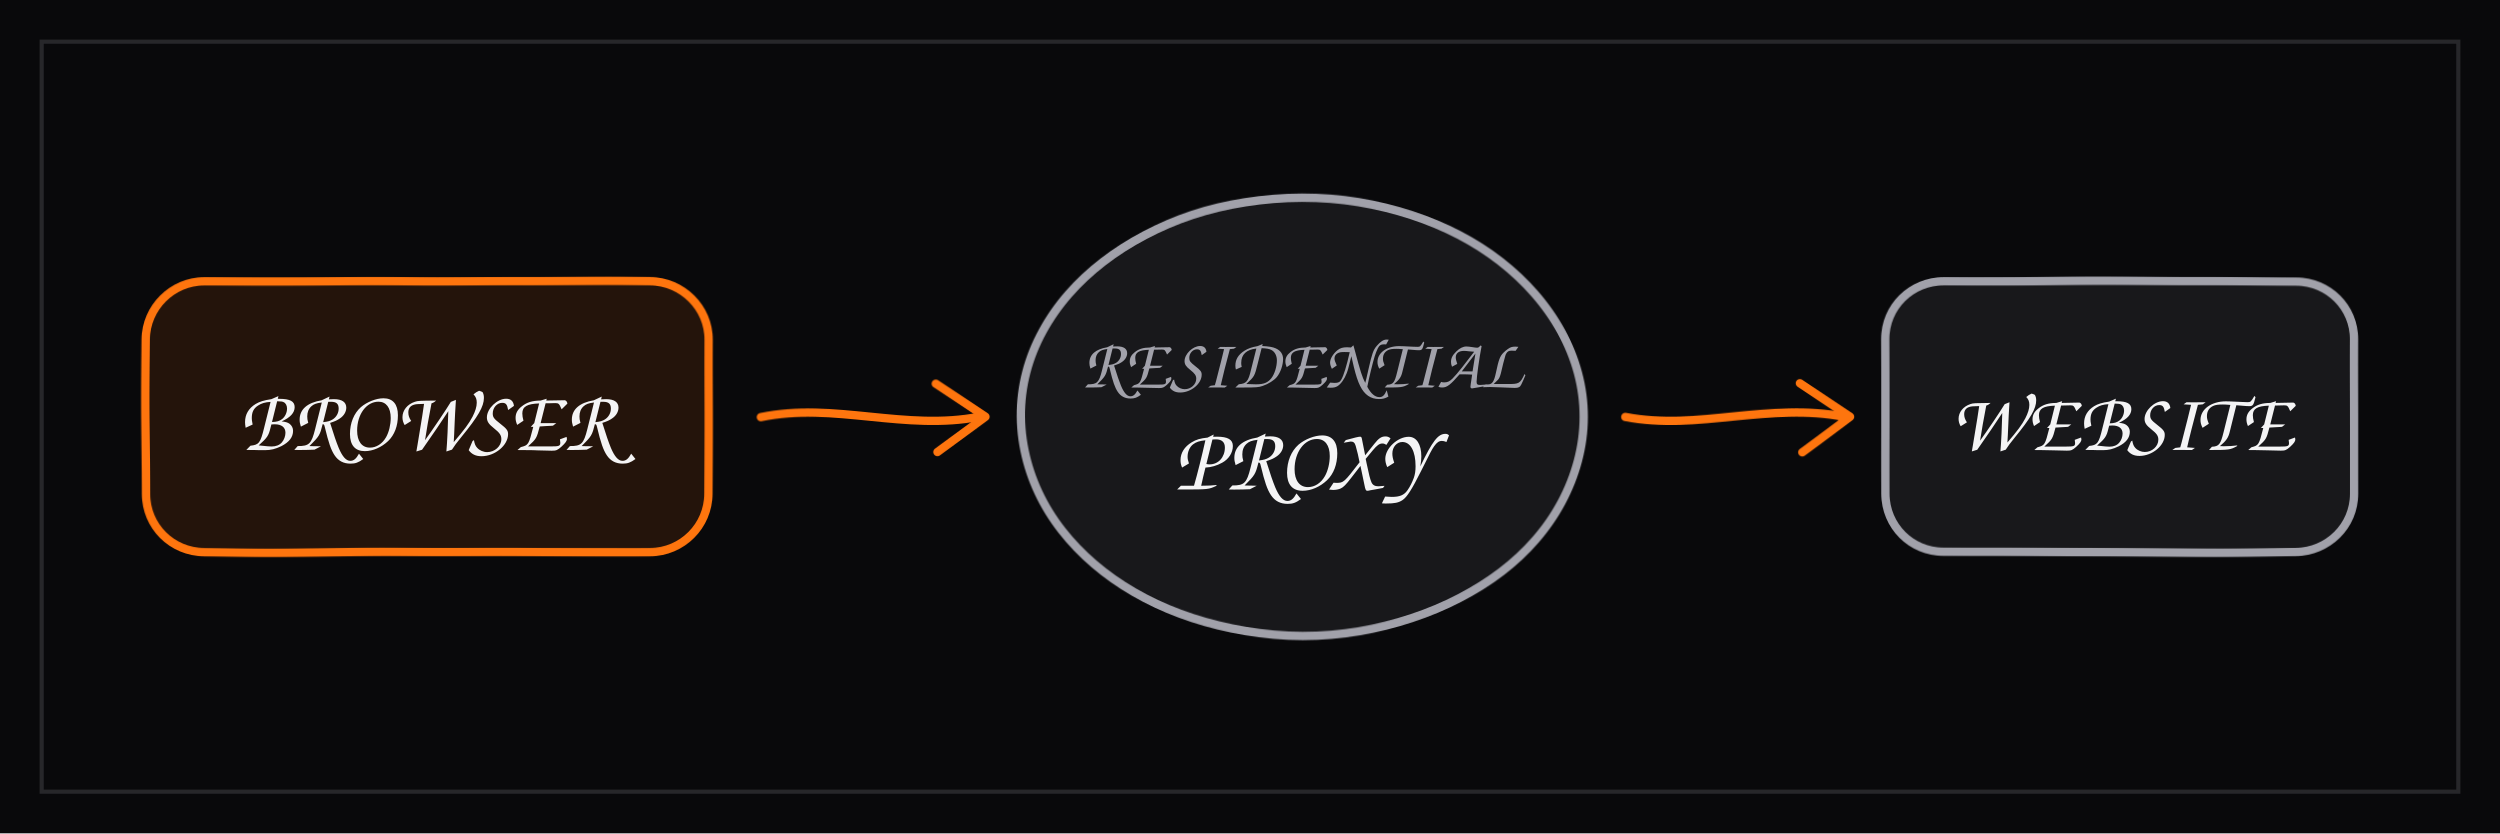
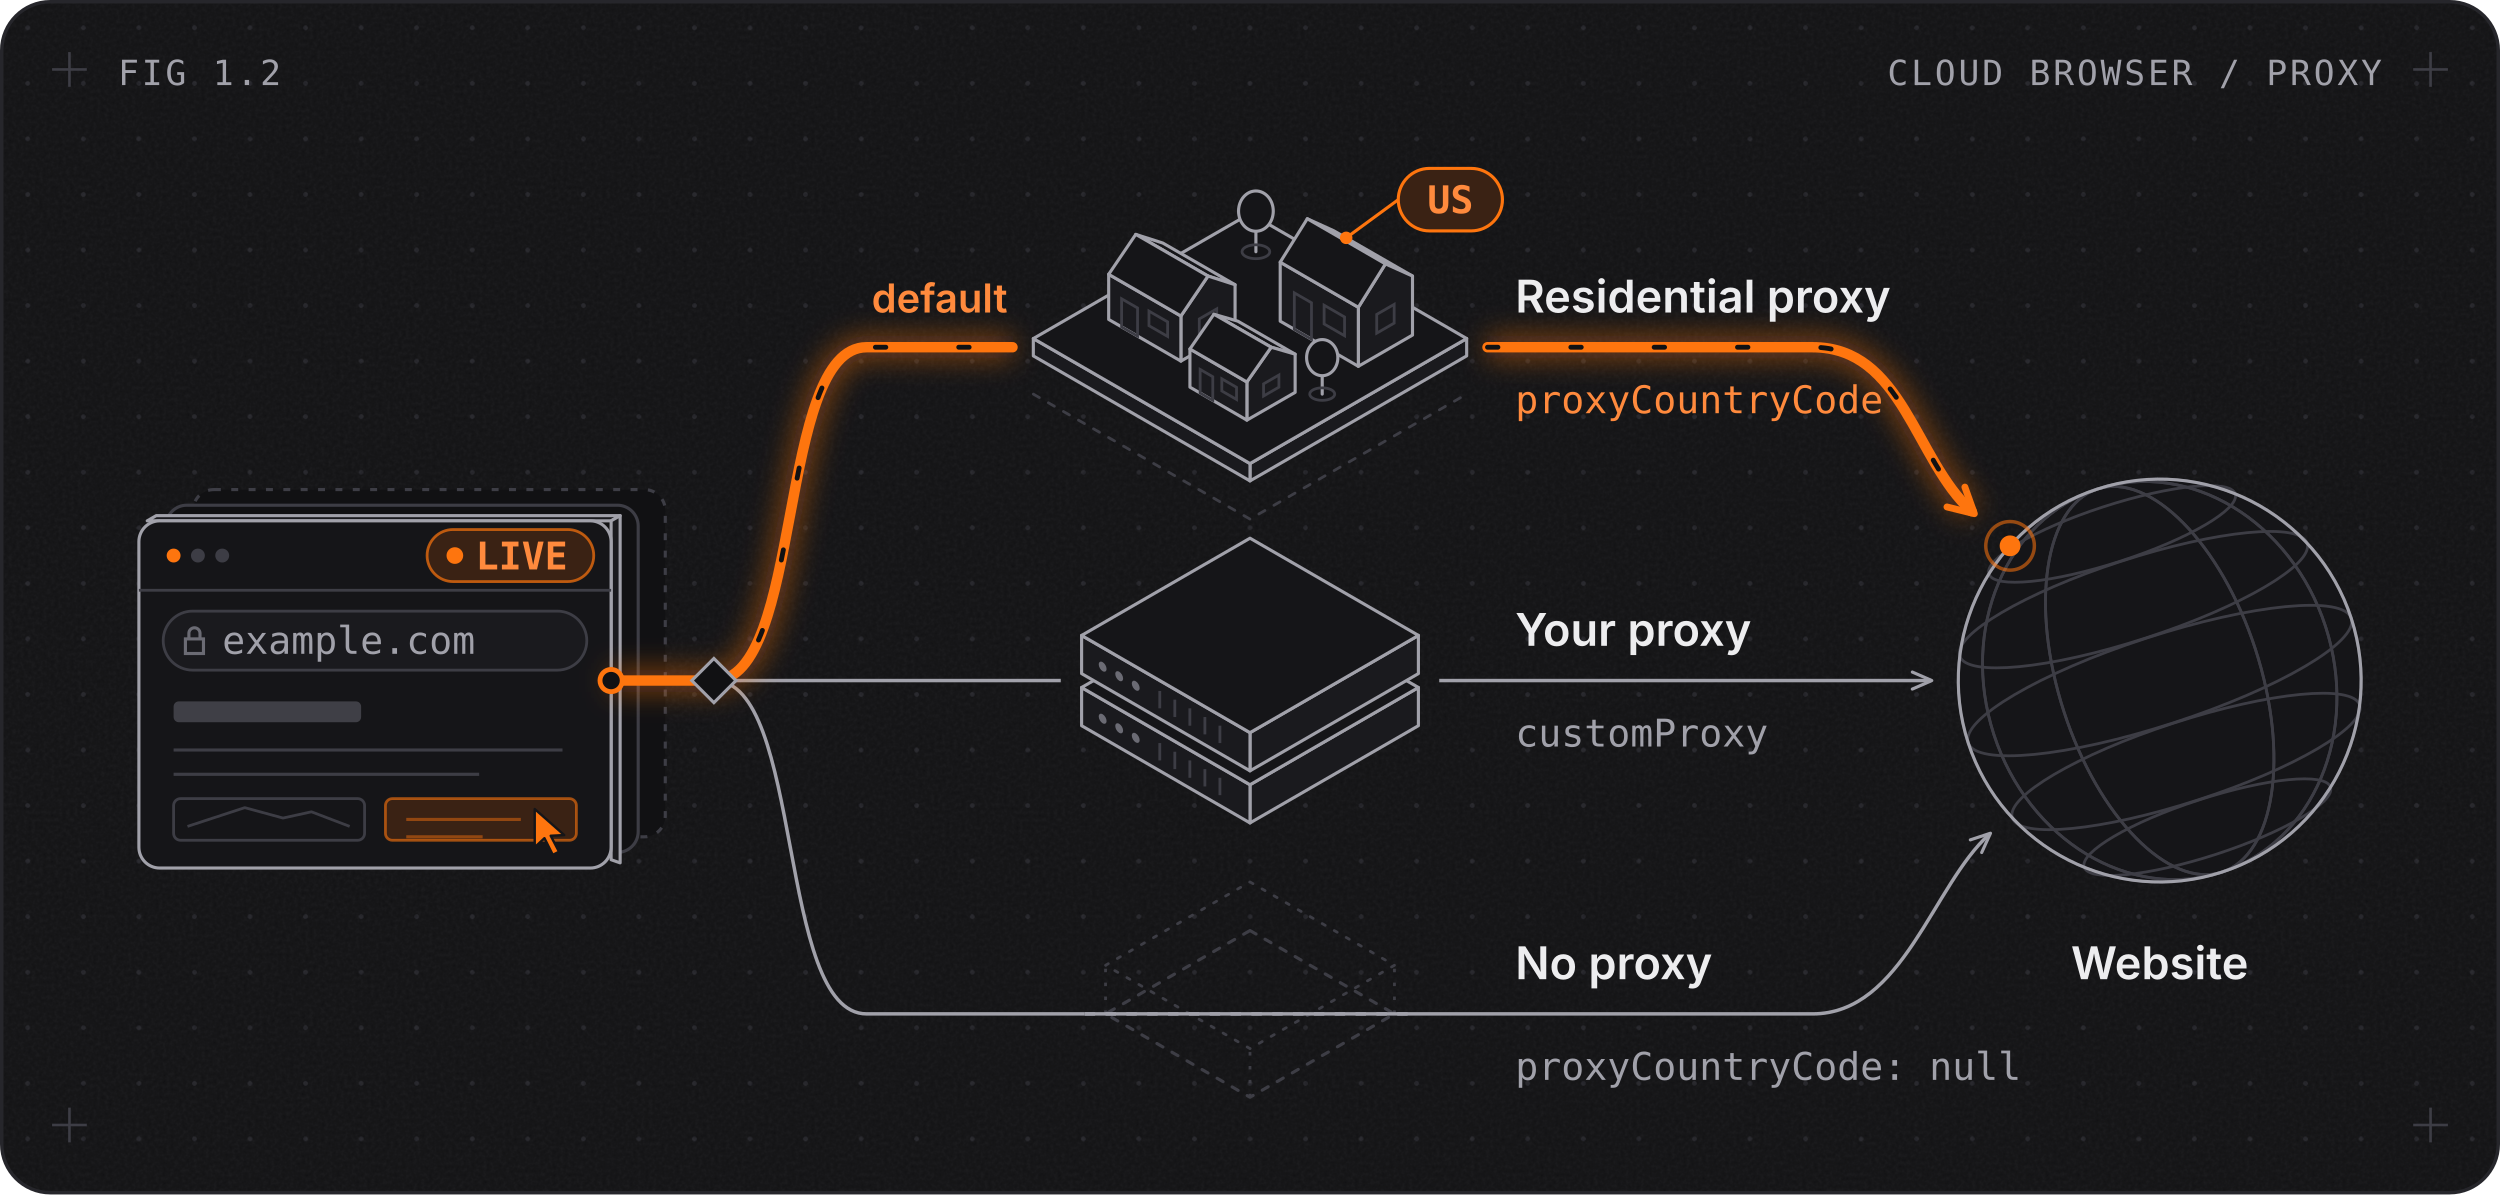
- <svg xmlns="http://www.w3.org/2000/svg" width="1200" height="400" viewBox="0 0 1200 400" role="img" aria-labelledby="title desc">
+ <svg xmlns="http://www.w3.org/2000/svg" viewBox="0 0 720 344" width="720" height="344" role="img" aria-labelledby="t d" fill="none">
+   <style>.s{font-family:Geist, Inter, -apple-system, BlinkMacSystemFont, 'Segoe UI', Helvetica, Arial, sans-serif}.m{font-family:'Geist Mono', ui-monospace, SFMono-Regular, Menlo, monospace}text{font-kerning:normal}@keyframes fr{to{stroke-dashoffset:-24}}@keyframes cur{0%,100%{transform:translate(0,0)}35%,55%{transform:translate(-30px,-14px)}75%{transform:translate(-8px,-24px)}}@keyframes live{0%,100%{fill-opacity:1}50%{fill-opacity:.25}}@keyframes c0{0%,23%{fill-opacity:1}25%,98%{fill-opacity:0}100%{fill-opacity:1}}@keyframes cn{0%{fill-opacity:0}2%,23%{fill-opacity:1}25%,100%{fill-opacity:0}}@keyframes ping{0%{stroke-opacity:.9;r:4}70%,100%{stroke-opacity:0;r:13}}@media (prefers-reduced-motion:no-preference){.pk{animation:fr 1.2s linear infinite}.cur{animation:cur 6s ease-in-out infinite}.live{animation:live 1.6s ease-in-out infinite}.cc0{animation:c0 12s linear infinite}.cc1{animation:cn 12s linear 3s infinite}.cc2{animation:cn 12s linear 6s infinite}.cc3{animation:cn 12s linear 9s infinite}.ping{animation:ping 2.4s ease-out infinite}}@keyframes spin{0%{transform:scaleX(0)}16.7%{transform:scaleX(.5)}33.3%{transform:scaleX(.866)}50%{transform:scaleX(1)}66.7%{transform:scaleX(.866)}83.3%{transform:scaleX(.5)}100%{transform:scaleX(0)}}.man{display:none}@media (prefers-reduced-motion:no-preference){.mst{display:none}.man{display:inline}.mer{transform-origin:622px 196px;transform-box:view-box;animation:spin 18s linear infinite}}</style>
  <defs>
-     <filter id="rough">
-       <feTurbulence type="fractalNoise" baseFrequency=".01" numOctaves="2" seed="17" result="noise" />
-       <feDisplacementMap in="SourceGraphic" in2="noise" scale="1.4" />
+     <pattern id="dots" width="16" height="16" patternUnits="userSpaceOnUse">
+       <circle cx="8" cy="8" r="0.7" fill="#232328" />
+     </pattern>
+     <filter id="grain" x="0" y="0" width="100%" height="100%">
+       <feTurbulence type="fractalNoise" baseFrequency="0.9" numOctaves="2" seed="7" stitchTiles="stitch" />
+       <feColorMatrix values="0 0 0 0 0.5  0 0 0 0 0.5  0 0 0 0 0.5  0 0 0 0.07 0" />
+     </filter>
+     <clipPath id="card">
+       <rect x="0.5" y="0.5" width="719" height="343" rx="14" />
+     </clipPath>
+     <marker id="ah" viewBox="0 0 10 10" refX="8.5" refY="5" markerWidth="7" markerHeight="7" orient="auto-start-reverse">
+       <path d="M1 1.5 L9 5 L1 8.5" stroke="#A1A1AA" stroke-width="1.3" fill="none" stroke-linecap="round" stroke-linejoin="round" />
+     </marker>
+     <marker id="ao" viewBox="0 0 10 10" refX="7" refY="5" markerWidth="11" markerHeight="11" markerUnits="userSpaceOnUse" orient="auto">
+       <path d="M1.5 1.5 L8 5 L1.5 8.5" stroke="#FE750E" stroke-width="1.8" fill="none" stroke-linecap="round" stroke-linejoin="round" />
+     </marker>
+     <filter id="glow" filterUnits="userSpaceOnUse" x="0" y="0" width="720" height="344">
+       <feGaussianBlur stdDeviation="4" />
    </filter>
  </defs>
-   <rect width="1200" height="400" fill="#09090B" />
-   <rect x="20" y="20" width="1160" height="360" fill="none" stroke="#27272A" stroke-width="2" />
-   <g fill="none" stroke-linecap="round" stroke-linejoin="round" filter="url(#rough)">
-     <rect x="70" y="135" width="270" height="130" rx="28" fill="#24140B" stroke="#FE750E" stroke-width="4" />
-     <path d="M365 200 C400 193 435 207 470 200" stroke="#FE750E" stroke-width="4" />
-     <path d="M449 184 L473 200 L450 217" stroke="#FE750E" stroke-width="4" />
-     <ellipse cx="625" cy="200" rx="135" ry="105" fill="#18181B" stroke="#A1A1AA" stroke-width="4" />
-     <path d="M780 200 C815 207 850 193 885 200" stroke="#FE750E" stroke-width="4" />
-     <path d="M864 184 L888 200 L865 217" stroke="#FE750E" stroke-width="4" />
-     <rect x="905" y="135" width="225" height="130" rx="28" fill="#18181B" stroke="#A1A1AA" stroke-width="4" />
+   <rect x="0.5" y="0.5" width="719" height="343" rx="14" fill="#111113" />
+   <g clip-path="url(#card)">
+     <rect width="720" height="344" fill="url(#dots)" />
+     <rect width="720" height="344" filter="url(#grain)" />
  </g>
-   <g font-family="Virgil, Comic Sans MS, cursive">
-     <text x="205" y="216" font-size="42" fill="#F4F4F5" text-anchor="middle">BROWSER</text>
-     <text x="625" y="186" font-size="34" fill="#A1A1AA" text-anchor="middle">RESIDENTIAL</text>
-     <text x="625" y="235" font-size="44" fill="#F4F4F5" text-anchor="middle">PROXY</text>
-     <text x="1018" y="216" font-size="40" fill="#F4F4F5" text-anchor="middle">WEBSITE</text>
+   <rect x="0.5" y="0.5" width="719" height="343" rx="14" fill="none" stroke="#26262B" />
+   <path d="M15 20h10M20 15v10" stroke="#3D3D45" stroke-width="0.75" />
+   <path d="M695 20h10M700 15v10" stroke="#3D3D45" stroke-width="0.75" />
+   <path d="M15 324h10M20 319v10" stroke="#3D3D45" stroke-width="0.75" />
+   <path d="M695 324h10M700 319v10" stroke="#3D3D45" stroke-width="0.75" />
+   <text x="34.0" y="24.5" font-size="10" fill="#A1A1AA" letter-spacing="0.08em" class="m">FIG 1.2</text>
+   <text x="686.0" y="24.5" font-size="10" fill="#A1A1AA" text-anchor="end" letter-spacing="0.08em" class="m">CLOUD BROWSER / PROXY</text>
+   <rect x="55.6" y="141.0" width="136" height="100" rx="6" fill="#111113" stroke="#3D3D45" stroke-width="0.9" stroke-dasharray="2 3" />
+   <rect x="47.8" y="145.5" width="136" height="100" rx="6" fill="#111113" stroke="#3D3D45" stroke-width="0.9" />
+   <polygon points="42.4,150.0 176.0,150.0 178.6,148.5 45.0,148.5" fill="#1A1A1E" stroke="#A1A1AA" stroke-width="0.9" stroke-linejoin="round" stroke-linecap="round" />
+   <polygon points="176.0,150.0 178.6,148.5 178.6,248.5 176.0,247.6" fill="#1A1A1E" stroke="#A1A1AA" stroke-width="0.9" stroke-linejoin="round" stroke-linecap="round" />
+   <rect x="40" y="150" width="136" height="100" rx="6" fill="#151518" stroke="#A1A1AA" stroke-width="0.9" />
+   <line x1="40" y1="170" x2="176" y2="170" stroke="#3D3D45" stroke-width="0.8" />
+   <circle cx="50" cy="160.0" r="2" fill="#FE750E" />
+   <circle cx="57" cy="160.0" r="2" fill="#3D3D45" />
+   <circle cx="64" cy="160.0" r="2" fill="#3D3D45" />
+   <rect x="123" y="152.5" width="48" height="15" rx="7.5" fill="#3A2214" stroke="#FE750E" stroke-width="0.8" stroke-opacity=".7" />
+   <circle class="live" cx="131" cy="160" r="2.4" fill="#FE750E" />
+   <text x="137.0" y="164.0" font-size="11" fill="#FF8A3D" font-weight="600" class="m">LIVE</text>
+   <rect x="47" y="176" width="122" height="17" rx="8.5" fill="#1A1A1E" stroke="#3D3D45" stroke-width="0.8" />
+   <path d="M53.4 184.0h5.2v4.2h-5.2zM54.4 184.0v-1.6a1.6 1.6 0 0 1 3.2 0v1.6" stroke="#6B6B74" stroke-width="0.9" />
+   <text x="64.0" y="188.3" font-size="11" fill="#A1A1AA" class="m">example.com</text>
+   <rect x="50" y="202" width="54" height="6" rx="1.5" fill="#6B6B74" fill-opacity=".5" />
+   <line x1="50" y1="216" x2="162" y2="216" stroke="#3D3D45" stroke-width="0.9" />
+   <line x1="50" y1="223" x2="138" y2="223" stroke="#3D3D45" stroke-width="0.9" />
+   <rect x="50" y="230" width="55.0" height="12" rx="2" stroke="#3D3D45" stroke-width="0.8" />
+   <path d="M54 238 l16.5 -5.4 l11.0 3.0 l8.2 -1.8 l11.0 4.2" stroke="#3D3D45" stroke-width="0.8" stroke-linejoin="round" />
+   <rect x="111.0" y="230" width="55.0" height="12" rx="2" fill="#3A2214" stroke="#FE750E" stroke-width="0.8" stroke-opacity=".6" />
+   <line x1="117.0" y1="236" x2="150.0" y2="236" stroke="#FE750E" stroke-opacity=".45" stroke-width="0.9" />
+   <line x1="117.0" y1="241" x2="139.0" y2="241" stroke="#FE750E" stroke-opacity=".45" stroke-width="0.9" />
+   <path class="cur" d="M154 233 l0 11 l2.8 -2.6 l2.4 4.8 l1.8 -0.9 l-2.4 -4.6 l3.9 -0.2z" fill="#FE750E" stroke="#151518" stroke-width="0.7" stroke-linejoin="round" />
+   <g transform="rotate(-18 622 196)">
+     <circle cx="622" cy="196" r="58" fill="#151518" />
+     <ellipse cx="622" cy="240.4" rx="37.3" ry="8.2" stroke="#3D3D45" stroke-width="0.8" />
+     <ellipse cx="622" cy="220.5" rx="52.6" ry="11.6" stroke="#3D3D45" stroke-width="0.8" />
+     <ellipse cx="622" cy="196.0" rx="58.0" ry="12.8" stroke="#3D3D45" stroke-width="0.8" />
+     <ellipse cx="622" cy="171.5" rx="52.6" ry="11.6" stroke="#3D3D45" stroke-width="0.8" />
+     <ellipse cx="622" cy="151.6" rx="37.3" ry="8.2" stroke="#3D3D45" stroke-width="0.8" />
+     <g class="mst">
+       <ellipse cx="622" cy="196" rx="0.00" ry="58" stroke="#3D3D45" stroke-width="0.8" />
+       <ellipse cx="622" cy="196" rx="29.00" ry="58" stroke="#3D3D45" stroke-width="0.8" />
+       <ellipse cx="622" cy="196" rx="50.23" ry="58" stroke="#3D3D45" stroke-width="0.8" />
+       <ellipse cx="622" cy="196" rx="58.00" ry="58" stroke="#3D3D45" stroke-width="0.8" />
+       <ellipse cx="622" cy="196" rx="50.23" ry="58" stroke="#3D3D45" stroke-width="0.8" />
+       <ellipse cx="622" cy="196" rx="29.00" ry="58" stroke="#3D3D45" stroke-width="0.8" />
+     </g>
+     <g class="man" aria-hidden="true">
+       <ellipse class="mer" style="animation-delay:0s" cx="622" cy="196" rx="58" ry="58" stroke="#3D3D45" stroke-width="0.8" vector-effect="non-scaling-stroke" />
+       <ellipse class="mer" style="animation-delay:-3s" cx="622" cy="196" rx="58" ry="58" stroke="#3D3D45" stroke-width="0.8" vector-effect="non-scaling-stroke" />
+       <ellipse class="mer" style="animation-delay:-6s" cx="622" cy="196" rx="58" ry="58" stroke="#3D3D45" stroke-width="0.8" vector-effect="non-scaling-stroke" />
+       <ellipse class="mer" style="animation-delay:-9s" cx="622" cy="196" rx="58" ry="58" stroke="#3D3D45" stroke-width="0.8" vector-effect="non-scaling-stroke" />
+       <ellipse class="mer" style="animation-delay:-12s" cx="622" cy="196" rx="58" ry="58" stroke="#3D3D45" stroke-width="0.8" vector-effect="non-scaling-stroke" />
+       <ellipse class="mer" style="animation-delay:-15s" cx="622" cy="196" rx="58" ry="58" stroke="#3D3D45" stroke-width="0.8" vector-effect="non-scaling-stroke" />
+     </g>
+     <circle cx="622" cy="196" r="58" stroke="#A1A1AA" stroke-width="0.9" />
  </g>
+   <path d="M205.6 196 H305.5" stroke="#A1A1AA" stroke-width="1" />
+   <path d="M414.5 196 H556.0" stroke="#A1A1AA" stroke-width="1" marker-end="url(#ah)" />
+   <path d="M205.6 196 C231.6 196 223.6 292 249.6 292 H312.4" stroke="#A1A1AA" stroke-width="1" />
+   <polygon points="360.0,268.0 401.6,292.0 360.0,316.0 318.4,292.0" stroke="#3D3D45" stroke-width="0.9" stroke-dasharray="2 3" stroke-linejoin="round" stroke-linecap="round" />
+   <polygon points="360.0,254.0 401.6,278.0 360.0,302.0 318.4,278.0" stroke="#3D3D45" stroke-width="0.8" stroke-dasharray="1 3" stroke-linejoin="round" stroke-linecap="round" />
+   <line x1="318.4" y1="292.0" x2="318.4" y2="278.0" stroke="#3D3D45" stroke-width="0.8" stroke-dasharray="1 3" />
+   <line x1="360.0" y1="316.0" x2="360.0" y2="302.0" stroke="#3D3D45" stroke-width="0.8" stroke-dasharray="1 3" />
+   <line x1="401.6" y1="292.0" x2="401.6" y2="278.0" stroke="#3D3D45" stroke-width="0.8" stroke-dasharray="1 3" />
+   <path d="M312.4 292 H522 C548 292 556.6 254.9 573.0 240.2" stroke="#A1A1AA" stroke-width="1" marker-end="url(#ah)" />
+   <path d="M312.4 292 H407.6" stroke="#A1A1AA" stroke-width="1" stroke-dasharray="3 3" />
+   <path d="M176.0 196 H205.6 C231.6 196 223.6 100 249.6 100 H291.6" stroke="#FE750E" stroke-width="6" stroke-opacity="0.5" filter="url(#glow)" />
+   <path d="M176.0 196 H205.6 C231.6 196 223.6 100 249.6 100 H291.6" stroke="#FE750E" stroke-width="3" stroke-linecap="round" stroke-linejoin="round" />
+   <path class="pk" d="M176.0 196 H205.6 C231.6 196 223.6 100 249.6 100 H291.6" stroke="#111113" stroke-width="1.4" stroke-linecap="round" stroke-dasharray="3 21" />
+   <path d="M428.4 100 H522 C548 100 551.4 132.4 567.8 147.2" stroke="#FE750E" stroke-width="6" stroke-opacity="0.5" filter="url(#glow)" />
+   <path d="M428.4 100 H522 C548 100 551.4 132.4 567.8 147.2" stroke="#FE750E" stroke-width="3" stroke-linecap="round" stroke-linejoin="round" marker-end="url(#ao)" />
+   <path class="pk" d="M428.4 100 H522 C548 100 551.4 132.4 567.8 147.2" stroke="#111113" stroke-width="1.4" stroke-linecap="round" stroke-dasharray="3 21" />
+   <circle cx="176.0" cy="196" r="3.2" fill="#111113" stroke="#FE750E" stroke-width="1.4" />
+   <rect x="201.1" y="191.5" width="9" height="9" transform="rotate(45 205.6 196)" fill="#111113" stroke="#A1A1AA" stroke-width="0.9" />
+   <circle class="ping" cx="578.9" cy="157.2" r="7" stroke="#FE750E" stroke-width="1" stroke-opacity=".55" />
+   <circle cx="578.9" cy="157.2" r="3" fill="#FE750E" />
+   <polyline points="297.6,113.5 360.0,149.5 422.4,113.5" stroke="#3D3D45" stroke-width="0.8" stroke-dasharray="2 3" stroke-linejoin="round" stroke-linecap="round" />
+   <polygon points="422.4,97.5 360.0,133.5 360.0,138.5 422.4,102.5" fill="#1A1A1E" stroke="#A1A1AA" stroke-width="0.9" stroke-linejoin="round" stroke-linecap="round" />
+   <polygon points="297.6,97.5 360.0,133.5 360.0,138.5 297.6,102.5" fill="#1A1A1E" stroke="#A1A1AA" stroke-width="0.9" stroke-linejoin="round" stroke-linecap="round" />
+   <polygon points="360.0,61.5 422.4,97.5 360.0,133.5 297.6,97.5" fill="#151518" stroke="#A1A1AA" stroke-width="0.9" stroke-linejoin="round" stroke-linecap="round" />
+   <line x1="361.7" y1="72.5" x2="361.7" y2="63.5" stroke="#A1A1AA" stroke-width="0.9" stroke-linecap="round" />
+   <ellipse cx="361.7" cy="60.8" rx="5.0" ry="5.8" fill="#151518" stroke="#A1A1AA" stroke-width="0.9" />
+   <ellipse cx="361.7" cy="72.5" rx="4.0" ry="2.0" stroke="#3D3D45" stroke-width="0.8" />
+   <polygon points="384.2,66.5 406.8,79.5 399.0,76.0 376.5,63.0" fill="#151518" stroke="#A1A1AA" stroke-width="0.9" stroke-linejoin="round" stroke-linecap="round" />
+   <polygon points="406.8,96.5 406.8,79.5 399.0,76.0 391.2,88.5 391.2,105.5" fill="#1A1A1E" stroke="#A1A1AA" stroke-width="0.9" stroke-linejoin="round" stroke-linecap="round" />
+   <polygon points="368.7,92.5 391.2,105.5 391.2,88.5 368.7,75.5" fill="#1A1A1E" stroke="#A1A1AA" stroke-width="0.9" stroke-linejoin="round" stroke-linecap="round" />
+   <polygon points="376.5,63.0 399.0,76.0 391.2,88.5 368.7,75.5" fill="#151518" stroke="#A1A1AA" stroke-width="0.9" stroke-linejoin="round" stroke-linecap="round" />
+   <g transform="matrix(0.866,0.5,0,1,368.7,92.5)">
+     <rect x="4.7" y="-10.5" width="5.7" height="10.5" stroke="#3D3D45" stroke-width="0.8" vector-effect="non-scaling-stroke" />
+     <rect x="14.6" y="-11.9" width="6.8" height="5.4" stroke="#3D3D45" stroke-width="0.8" vector-effect="non-scaling-stroke" />
+   </g>
+   <g transform="matrix(-0.866,0.5,0,1,406.8,96.5)">
+     <rect x="6.1" y="-11.9" width="5.8" height="5.4" stroke="#3D3D45" stroke-width="0.8" vector-effect="non-scaling-stroke" />
+   </g>
+   <line x1="380.8" y1="113.5" x2="380.8" y2="105.5" stroke="#A1A1AA" stroke-width="0.9" stroke-linecap="round" />
+   <ellipse cx="380.8" cy="103.0" rx="4.5" ry="5.2" fill="#151518" stroke="#A1A1AA" stroke-width="0.9" />
+   <ellipse cx="380.8" cy="113.5" rx="3.6" ry="1.8" stroke="#3D3D45" stroke-width="0.8" />
+   <polygon points="334.9,70.0 355.7,82.0 347.9,79.5 327.1,67.5" fill="#151518" stroke="#A1A1AA" stroke-width="0.9" stroke-linejoin="round" stroke-linecap="round" />
+   <polygon points="355.7,95.0 355.7,82.0 347.9,79.5 340.1,91.0 340.1,104.0" fill="#1A1A1E" stroke="#A1A1AA" stroke-width="0.9" stroke-linejoin="round" stroke-linecap="round" />
+   <polygon points="319.3,92.0 340.1,104.0 340.1,91.0 319.3,79.0" fill="#1A1A1E" stroke="#A1A1AA" stroke-width="0.9" stroke-linejoin="round" stroke-linecap="round" />
+   <polygon points="327.1,67.5 347.9,79.5 340.1,91.0 319.3,79.0" fill="#151518" stroke="#A1A1AA" stroke-width="0.9" stroke-linejoin="round" stroke-linecap="round" />
+   <g transform="matrix(0.866,0.5,0,1,319.3,92.0)">
+     <rect x="4.3" y="-8.1" width="5.3" height="8.1" stroke="#3D3D45" stroke-width="0.8" vector-effect="non-scaling-stroke" />
+     <rect x="13.4" y="-9.1" width="6.2" height="4.2" stroke="#3D3D45" stroke-width="0.8" vector-effect="non-scaling-stroke" />
+   </g>
+   <g transform="matrix(-0.866,0.5,0,1,355.7,95.0)">
+     <rect x="6.1" y="-9.1" width="5.8" height="4.2" stroke="#3D3D45" stroke-width="0.8" vector-effect="non-scaling-stroke" />
+   </g>
+   <polygon points="356.5,92.5 373.0,102.0 366.1,100.0 349.6,90.5" fill="#151518" stroke="#A1A1AA" stroke-width="0.9" stroke-linejoin="round" stroke-linecap="round" />
+   <polygon points="373.0,113.0 373.0,102.0 366.1,100.0 359.1,110.0 359.1,121.0" fill="#1A1A1E" stroke="#A1A1AA" stroke-width="0.9" stroke-linejoin="round" stroke-linecap="round" />
+   <polygon points="342.7,111.5 359.1,121.0 359.1,110.0 342.7,100.5" fill="#1A1A1E" stroke="#A1A1AA" stroke-width="0.9" stroke-linejoin="round" stroke-linecap="round" />
+   <polygon points="349.6,90.5 366.1,100.0 359.1,110.0 342.7,100.5" fill="#151518" stroke="#A1A1AA" stroke-width="0.9" stroke-linejoin="round" stroke-linecap="round" />
+   <g transform="matrix(0.866,0.5,0,1,342.7,111.5)">
+     <rect x="3.4" y="-6.8" width="4.2" height="6.8" stroke="#3D3D45" stroke-width="0.8" vector-effect="non-scaling-stroke" />
+     <rect x="10.6" y="-7.7" width="4.9" height="3.5" stroke="#3D3D45" stroke-width="0.8" vector-effect="non-scaling-stroke" />
+   </g>
+   <g transform="matrix(-0.866,0.5,0,1,373.0,113.0)">
+     <rect x="5.4" y="-7.7" width="5.1" height="3.5" stroke="#3D3D45" stroke-width="0.8" vector-effect="non-scaling-stroke" />
+   </g>
+   <polygon points="408.5,198.0 360.0,226.0 360.0,237.0 408.5,209.0" fill="#1A1A1E" stroke="#A1A1AA" stroke-width="0.9" stroke-linejoin="round" stroke-linecap="round" />
+   <polygon points="311.5,198.0 360.0,226.0 360.0,237.0 311.5,209.0" fill="#1A1A1E" stroke="#A1A1AA" stroke-width="0.9" stroke-linejoin="round" stroke-linecap="round" />
+   <polygon points="360.0,170.0 408.5,198.0 360.0,226.0 311.5,198.0" fill="#151518" stroke="#A1A1AA" stroke-width="0.9" stroke-linejoin="round" stroke-linecap="round" />
+   <g transform="matrix(0.866,0.5,0,1,311.5,209.0)">
+     <circle cx="7.0" cy="-5.5" r="1.3" fill="#6B6B74" />
+     <circle cx="12.5" cy="-5.5" r="1.3" fill="#6B6B74" />
+     <circle cx="18.0" cy="-5.5" r="1.3" fill="#6B6B74" />
+     <line x1="26" y1="-8" x2="26" y2="-3" stroke="#3D3D45" stroke-width="0.8" vector-effect="non-scaling-stroke" />
+     <line x1="31" y1="-8" x2="31" y2="-3" stroke="#3D3D45" stroke-width="0.8" vector-effect="non-scaling-stroke" />
+     <line x1="36" y1="-8" x2="36" y2="-3" stroke="#3D3D45" stroke-width="0.8" vector-effect="non-scaling-stroke" />
+     <line x1="41" y1="-8" x2="41" y2="-3" stroke="#3D3D45" stroke-width="0.8" vector-effect="non-scaling-stroke" />
+     <line x1="46" y1="-8" x2="46" y2="-3" stroke="#3D3D45" stroke-width="0.8" vector-effect="non-scaling-stroke" />
+   </g>
+   <polygon points="408.5,183.0 360.0,211.0 360.0,222.0 408.5,194.0" fill="#1A1A1E" stroke="#A1A1AA" stroke-width="0.9" stroke-linejoin="round" stroke-linecap="round" />
+   <polygon points="311.5,183.0 360.0,211.0 360.0,222.0 311.5,194.0" fill="#1A1A1E" stroke="#A1A1AA" stroke-width="0.9" stroke-linejoin="round" stroke-linecap="round" />
+   <polygon points="360.0,155.0 408.5,183.0 360.0,211.0 311.5,183.0" fill="#151518" stroke="#A1A1AA" stroke-width="0.9" stroke-linejoin="round" stroke-linecap="round" />
+   <g transform="matrix(0.866,0.5,0,1,311.5,194.0)">
+     <circle cx="7.0" cy="-5.5" r="1.3" fill="#6B6B74" />
+     <circle cx="12.5" cy="-5.5" r="1.3" fill="#6B6B74" />
+     <circle cx="18.0" cy="-5.5" r="1.3" fill="#6B6B74" />
+     <line x1="26" y1="-8" x2="26" y2="-3" stroke="#3D3D45" stroke-width="0.8" vector-effect="non-scaling-stroke" />
+     <line x1="31" y1="-8" x2="31" y2="-3" stroke="#3D3D45" stroke-width="0.8" vector-effect="non-scaling-stroke" />
+     <line x1="36" y1="-8" x2="36" y2="-3" stroke="#3D3D45" stroke-width="0.8" vector-effect="non-scaling-stroke" />
+     <line x1="41" y1="-8" x2="41" y2="-3" stroke="#3D3D45" stroke-width="0.8" vector-effect="non-scaling-stroke" />
+     <line x1="46" y1="-8" x2="46" y2="-3" stroke="#3D3D45" stroke-width="0.8" vector-effect="non-scaling-stroke" />
+   </g>
+   <path d="M387.7 68.5 L402.7 57.5" stroke="#FE750E" stroke-width="0.9" />
+   <circle cx="387.7" cy="68.5" r="1.8" fill="#FE750E" />
+   <rect x="402.7" y="48.5" width="30" height="18" rx="9" fill="#3A2214" stroke="#FE750E" stroke-width="0.9" />
+   <text x="417.7" y="61.4" font-size="11" fill="#FF8A3D" font-weight="600" text-anchor="middle" class="m cc0">US</text>
+   <text x="417.7" y="61.4" font-size="11" fill="#FF8A3D" font-weight="600" text-anchor="middle" class="m cc1" fill-opacity="0" aria-hidden="true">DE</text>
+   <text x="417.7" y="61.4" font-size="11" fill="#FF8A3D" font-weight="600" text-anchor="middle" class="m cc2" fill-opacity="0" aria-hidden="true">JP</text>
+   <text x="417.7" y="61.4" font-size="11" fill="#FF8A3D" font-weight="600" text-anchor="middle" class="m cc3" fill-opacity="0" aria-hidden="true">BR</text>
+   <text x="270.6" y="90.0" font-size="11.5" fill="#FF8A3D" font-weight="600" text-anchor="middle" class="s">default</text>
+   <text x="436.4" y="90.0" font-size="13" fill="#EDEDEF" font-weight="600" class="s">Residential proxy</text>
+   <text x="436.4" y="119.0" font-size="11" fill="#FF8A3D" class="m">proxyCountryCode</text>
+   <text x="436.4" y="186.0" font-size="13" fill="#EDEDEF" font-weight="600" class="s">Your proxy</text>
+   <text x="436.4" y="215.0" font-size="11" fill="#A1A1AA" class="m">customProxy</text>
+   <text x="436.4" y="282.0" font-size="13" fill="#EDEDEF" font-weight="600" class="s">No proxy</text>
+   <text x="436.4" y="311.0" font-size="11" fill="#A1A1AA" class="m">proxyCountryCode: null</text>
+   <text x="622.0" y="282.0" font-size="13" fill="#EDEDEF" font-weight="600" text-anchor="middle" class="s">Website</text>
</svg>
